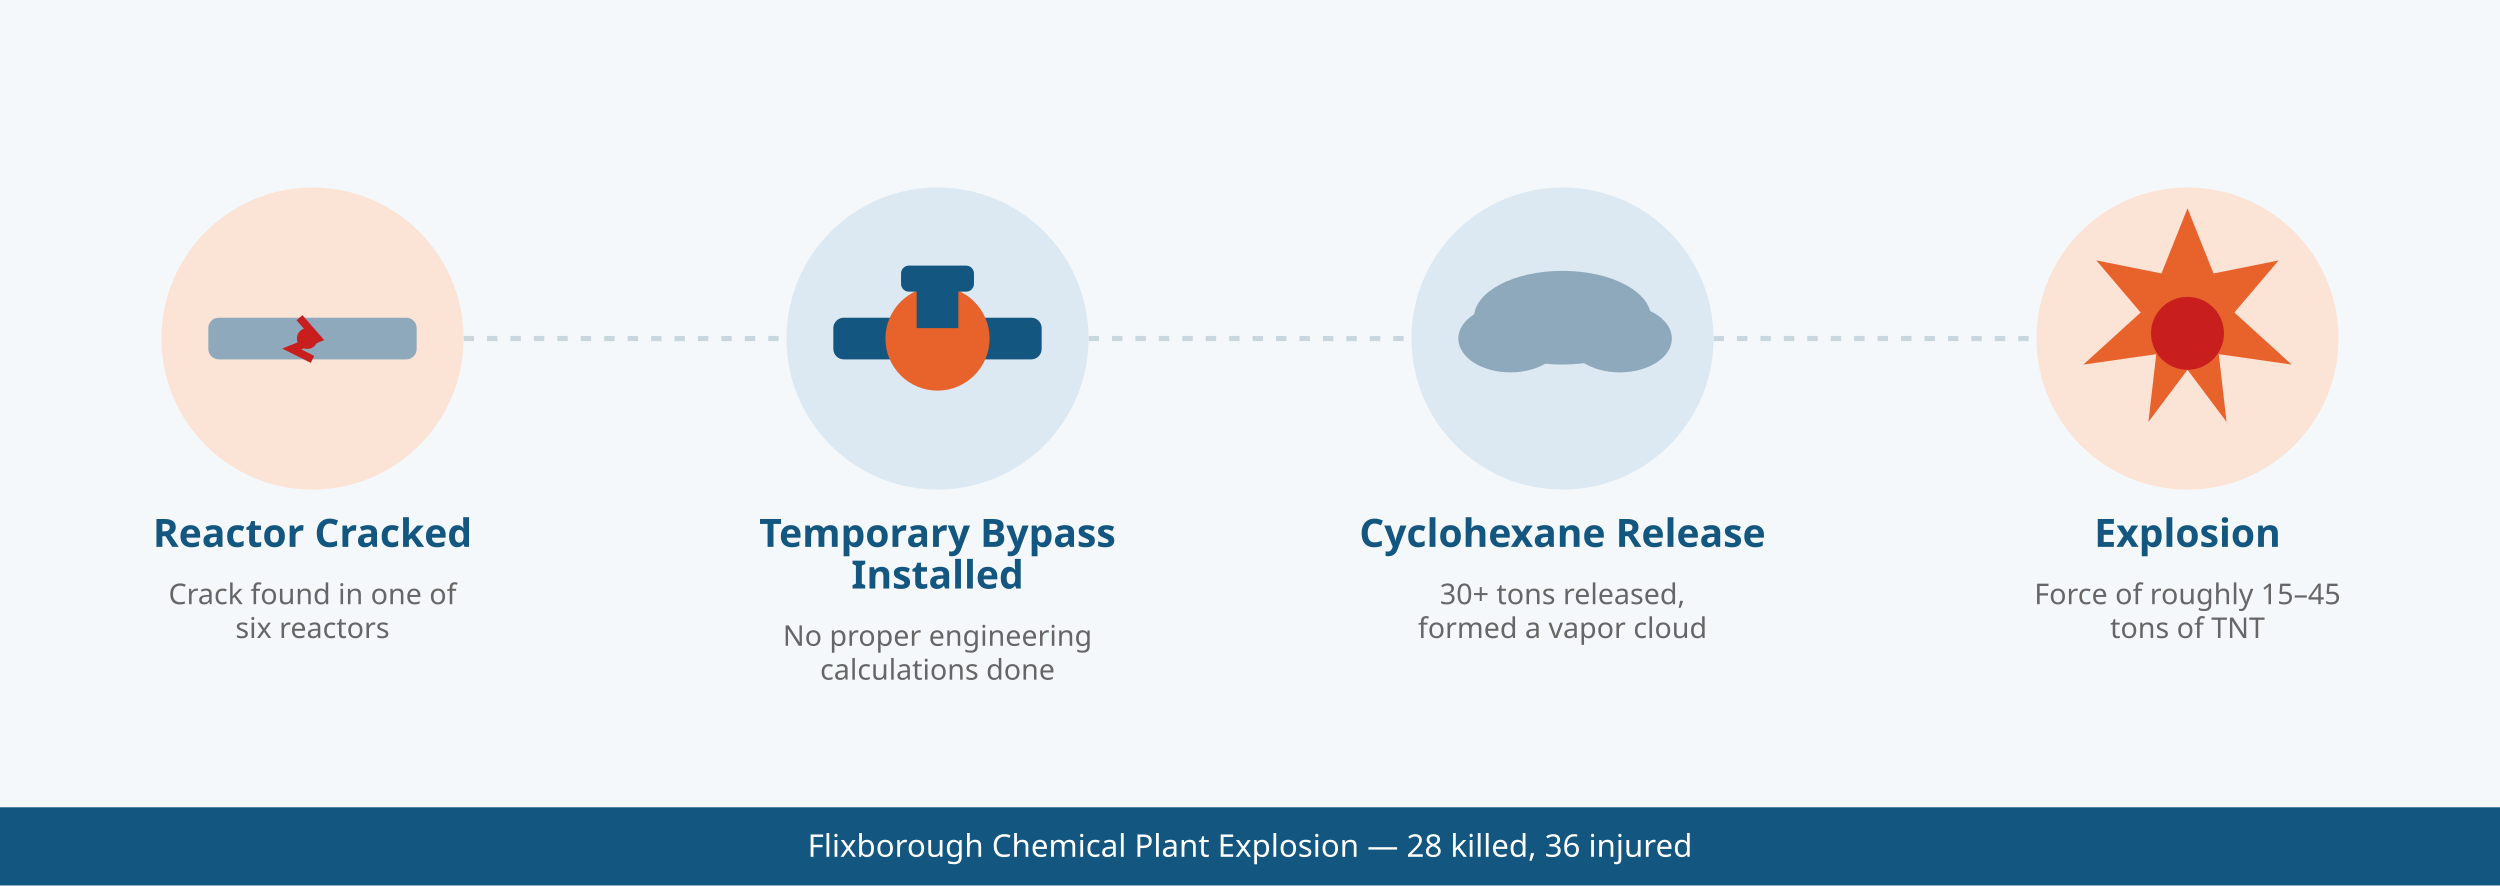
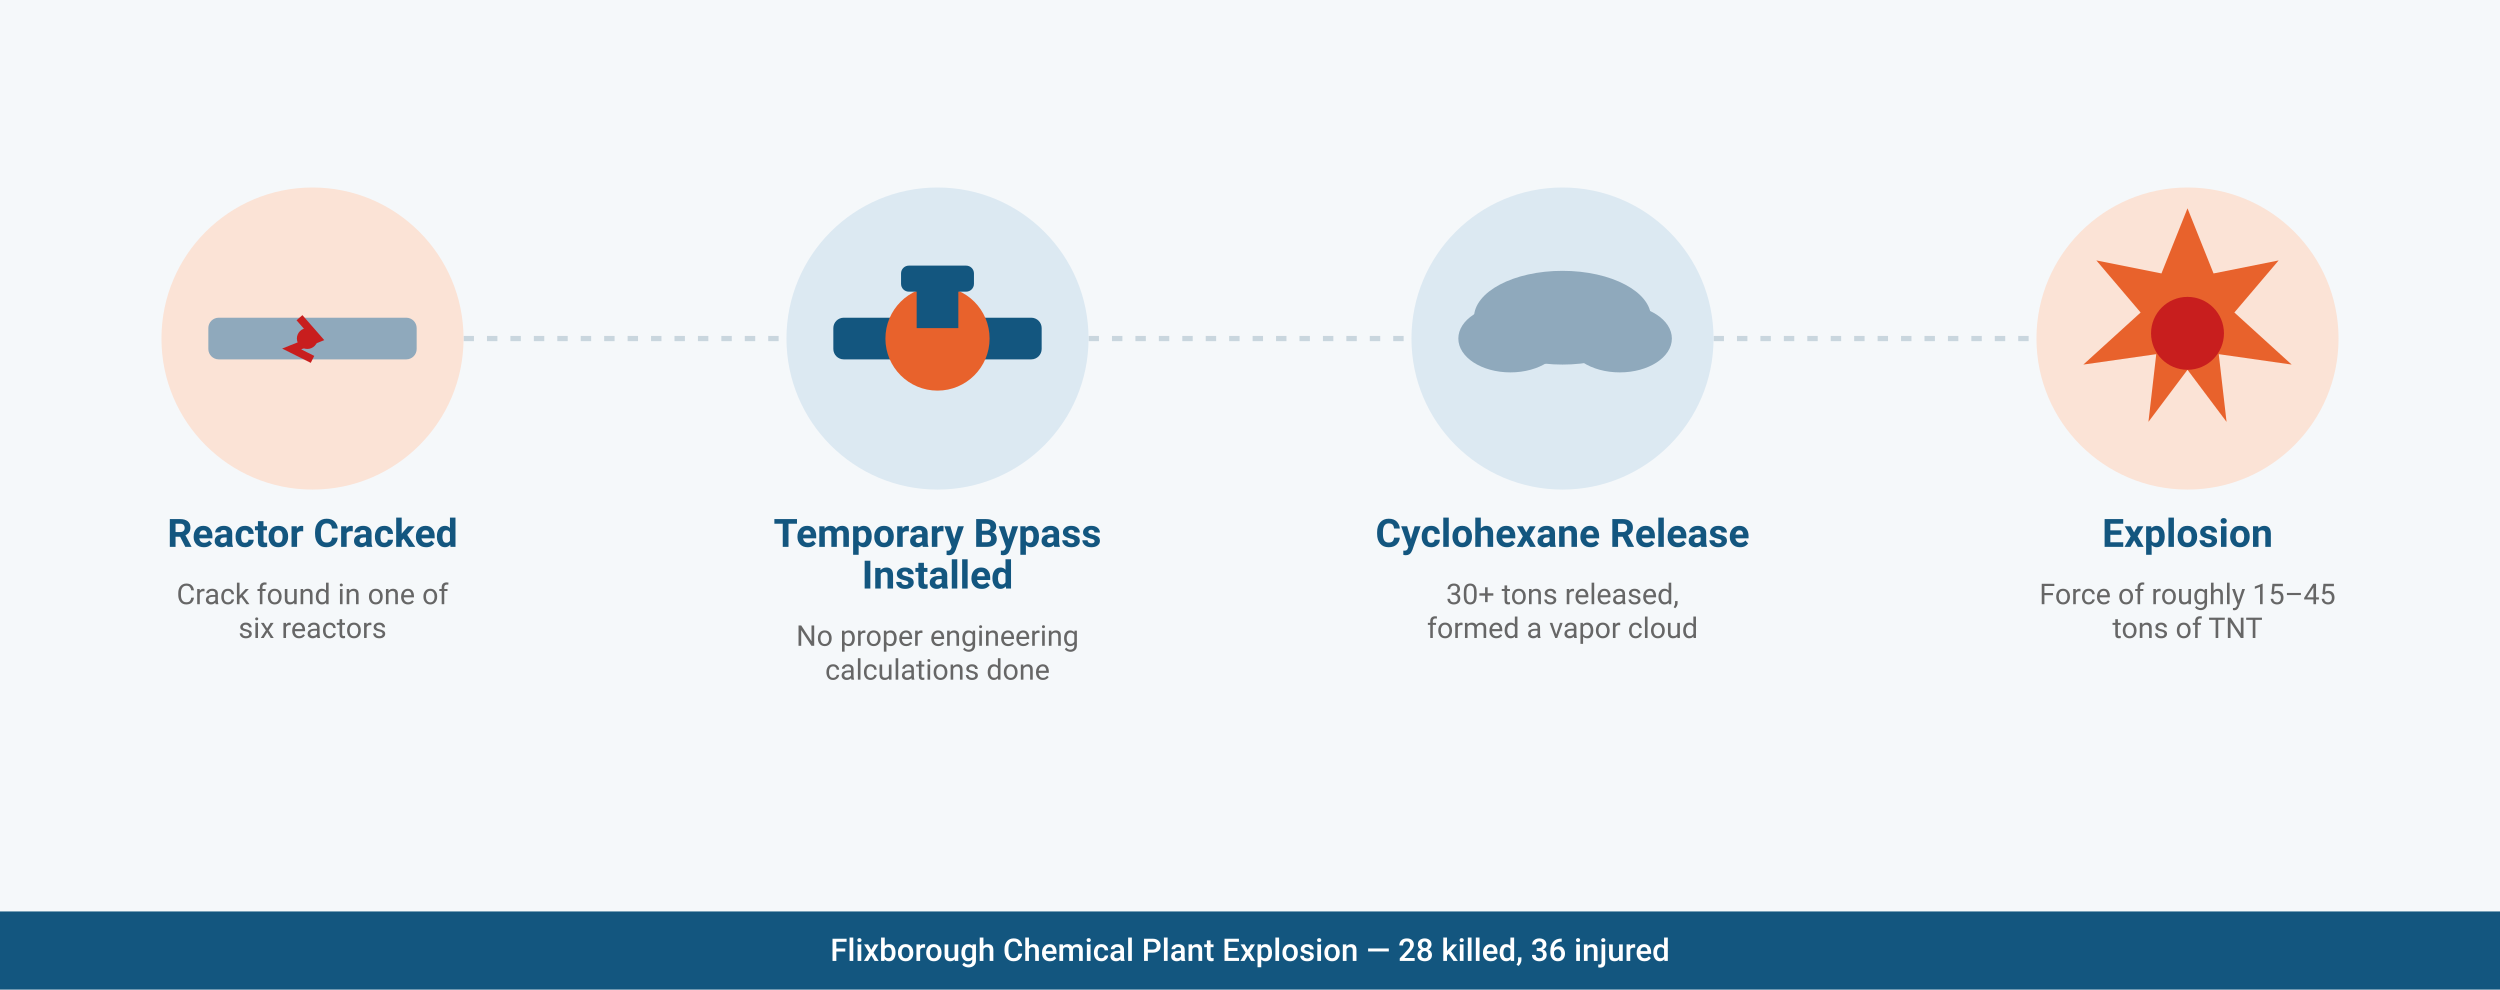
- <svg xmlns="http://www.w3.org/2000/svg" viewBox="0 0 960 340" font-family="'Poppins', sans-serif">
+ <svg xmlns="http://www.w3.org/2000/svg" viewBox="0 0 960 380" font-family="-apple-system, 'Segoe UI', Roboto, Arial, sans-serif">
  <defs>
    <style>
-       .label { font-family: 'Baloo 2', sans-serif; font-weight: 700; font-size: 15px; fill: #13567F; }
-       .sublabel { font-family: 'Poppins', sans-serif; font-size: 11px; fill: #666; }
+       .label { font-family: -apple-system, 'Segoe UI', Roboto, Arial, sans-serif; font-weight: 700; font-size: 15px; fill: #13567F; }
+       .sublabel { font-family: -apple-system, 'Segoe UI', Roboto, Arial, sans-serif; font-size: 11px; fill: #666; }
      .arrow { stroke: #C9D6DE; stroke-width: 2; fill: none; }
    </style>
  </defs>
-   <rect width="960" height="340" fill="#F5F8FA" />
+   <rect width="960" height="380" fill="#F5F8FA" />
  <line x1="178" y1="130" x2="302" y2="130" class="arrow" stroke-dasharray="4 5" />
  <line x1="418" y1="130" x2="542" y2="130" class="arrow" stroke-dasharray="4 5" />
  <line x1="658" y1="130" x2="782" y2="130" class="arrow" stroke-dasharray="4 5" />
  <g transform="translate(60,50)">
    <circle cx="60" cy="80" r="58" fill="#FBE3D6" />
    <rect x="20" y="72" width="80" height="16" rx="4" fill="#8FA9BC" />
    <path d="M55,72 L62,80 L52,84 L60,88" stroke="#C81E1E" stroke-width="3" fill="none" />
    <circle cx="58" cy="80" r="4" fill="#C81E1E" />
    <text x="60" y="160" text-anchor="middle" class="label">Reactor Cracked</text>
    <text x="60" y="182" text-anchor="middle" class="sublabel">Crack found in one of</text>
    <text x="60" y="195" text-anchor="middle" class="sublabel">six reactors</text>
  </g>
  <g transform="translate(300,50)">
    <circle cx="60" cy="80" r="58" fill="#DCE9F2" />
    <rect x="20" y="72" width="80" height="16" rx="4" fill="#13567F" />
    <circle cx="60" cy="80" r="20" fill="#E8622C" />
    <rect x="52" y="60" width="16" height="16" fill="#13567F" />
    <rect x="46" y="52" width="28" height="10" rx="3" fill="#13567F" />
    <text x="60" y="160" text-anchor="middle" class="label">Temporary Bypass</text>
    <text x="60" y="176" text-anchor="middle" class="label">Installed</text>
    <text x="60" y="198" text-anchor="middle" class="sublabel">No proper engineering</text>
    <text x="60" y="211" text-anchor="middle" class="sublabel">calculations done</text>
  </g>
  <g transform="translate(540,50)">
    <circle cx="60" cy="80" r="58" fill="#DCE9F2" />
    <ellipse cx="60" cy="72" rx="34" ry="18" fill="#8FA9BC" />
    <ellipse cx="40" cy="80" rx="20" ry="13" fill="#8FA9BC" />
    <ellipse cx="82" cy="80" rx="20" ry="13" fill="#8FA9BC" />
    <text x="60" y="160" text-anchor="middle" class="label">Cyclohexane Release</text>
    <text x="60" y="182" text-anchor="middle" class="sublabel">30+ tons released,</text>
    <text x="60" y="195" text-anchor="middle" class="sublabel">formed a vapor cloud</text>
  </g>
  <g transform="translate(780,50)">
    <circle cx="60" cy="80" r="58" fill="#FBE3D6" />
    <path d="M60,30 L70,55 L95,50 L78,70 L100,90 L72,86 L75,112 L60,92 L45,112 L48,86 L20,90 L42,70 L25,50 L50,55 Z" fill="#E8622C" />
    <circle cx="60" cy="78" r="14" fill="#C81E1E" />
    <text x="60" y="160" text-anchor="middle" class="label">Explosion</text>
    <text x="60" y="182" text-anchor="middle" class="sublabel">Force of roughly 15–45</text>
    <text x="60" y="195" text-anchor="middle" class="sublabel">tons of TNT</text>
  </g>
-   <rect x="0" y="310" width="960" height="30" fill="#13567F" />
-   <text x="480" y="329" text-anchor="middle" fill="#fff" font-size="12" font-family="'Poppins', sans-serif" font-weight="500">Flixborough Chemical Plant Explosion — 28 killed, 36 injured</text>
+   <rect x="0" y="350" width="960" height="30" fill="#13567F" />
+   <text x="480" y="369" text-anchor="middle" fill="#fff" font-size="12" font-family="-apple-system, 'Segoe UI', Roboto, Arial, sans-serif" font-weight="500">Flixborough Chemical Plant Explosion — 28 killed, 36 injured</text>
</svg>
